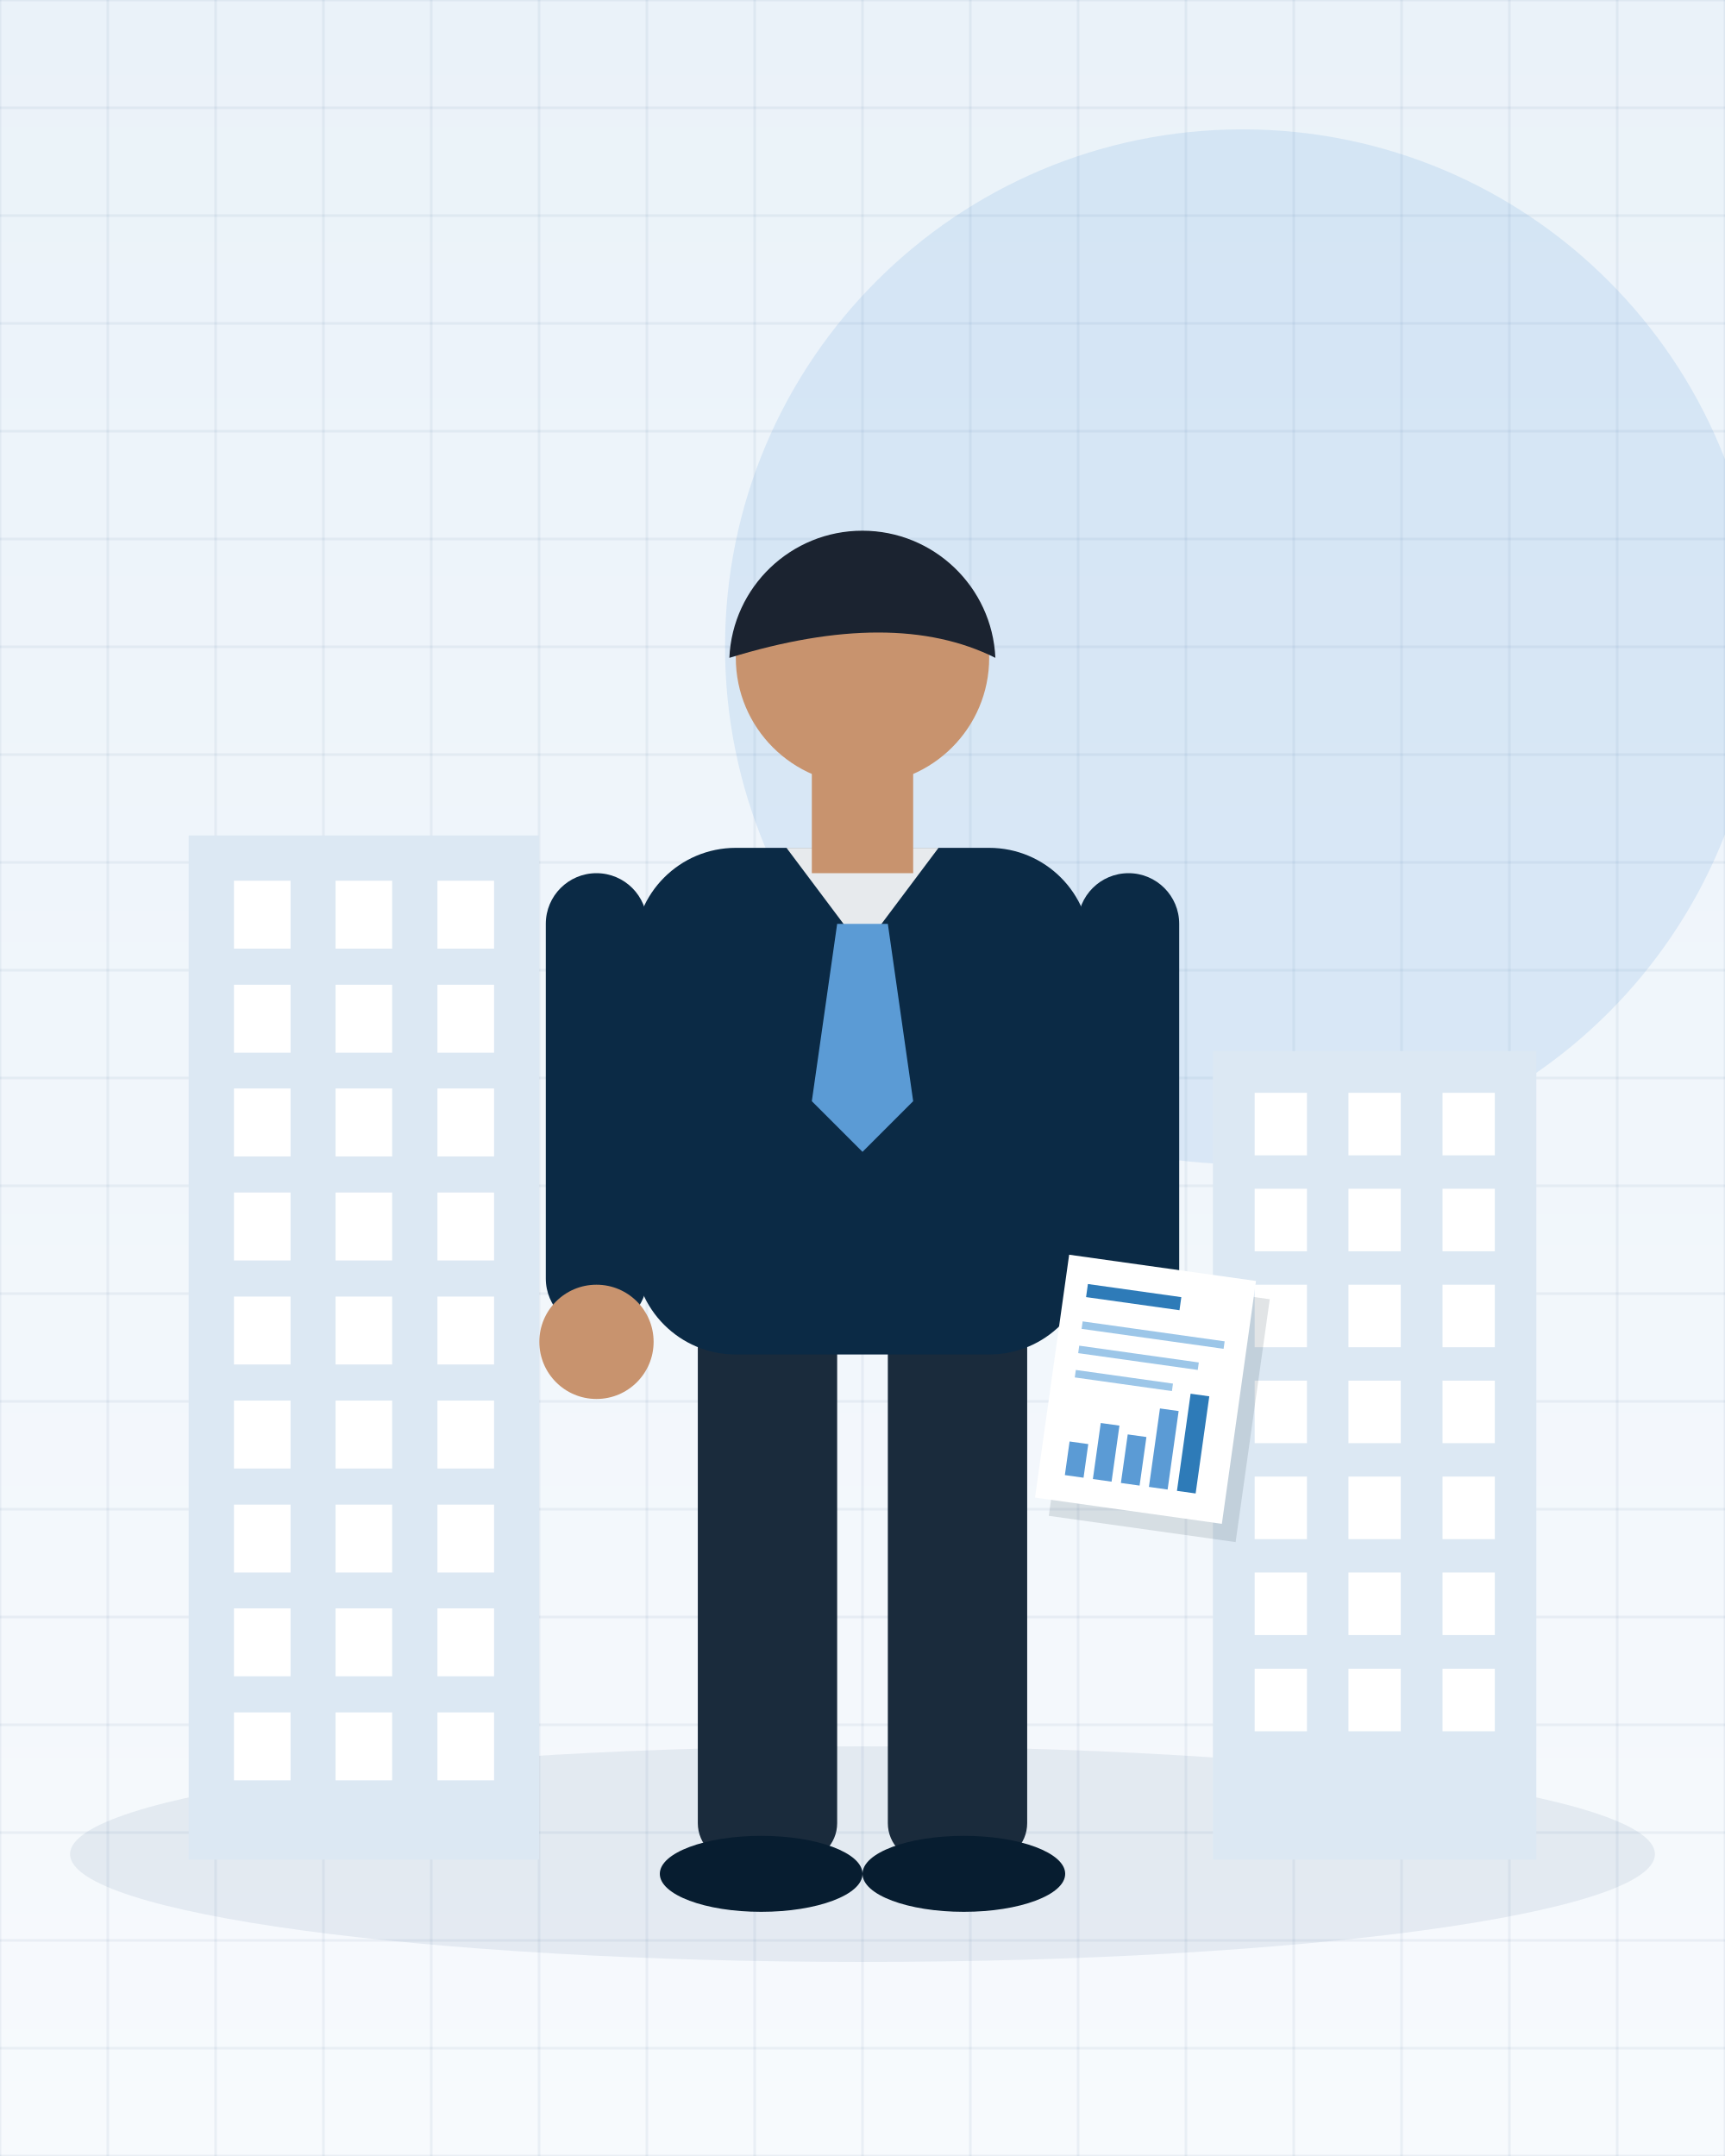
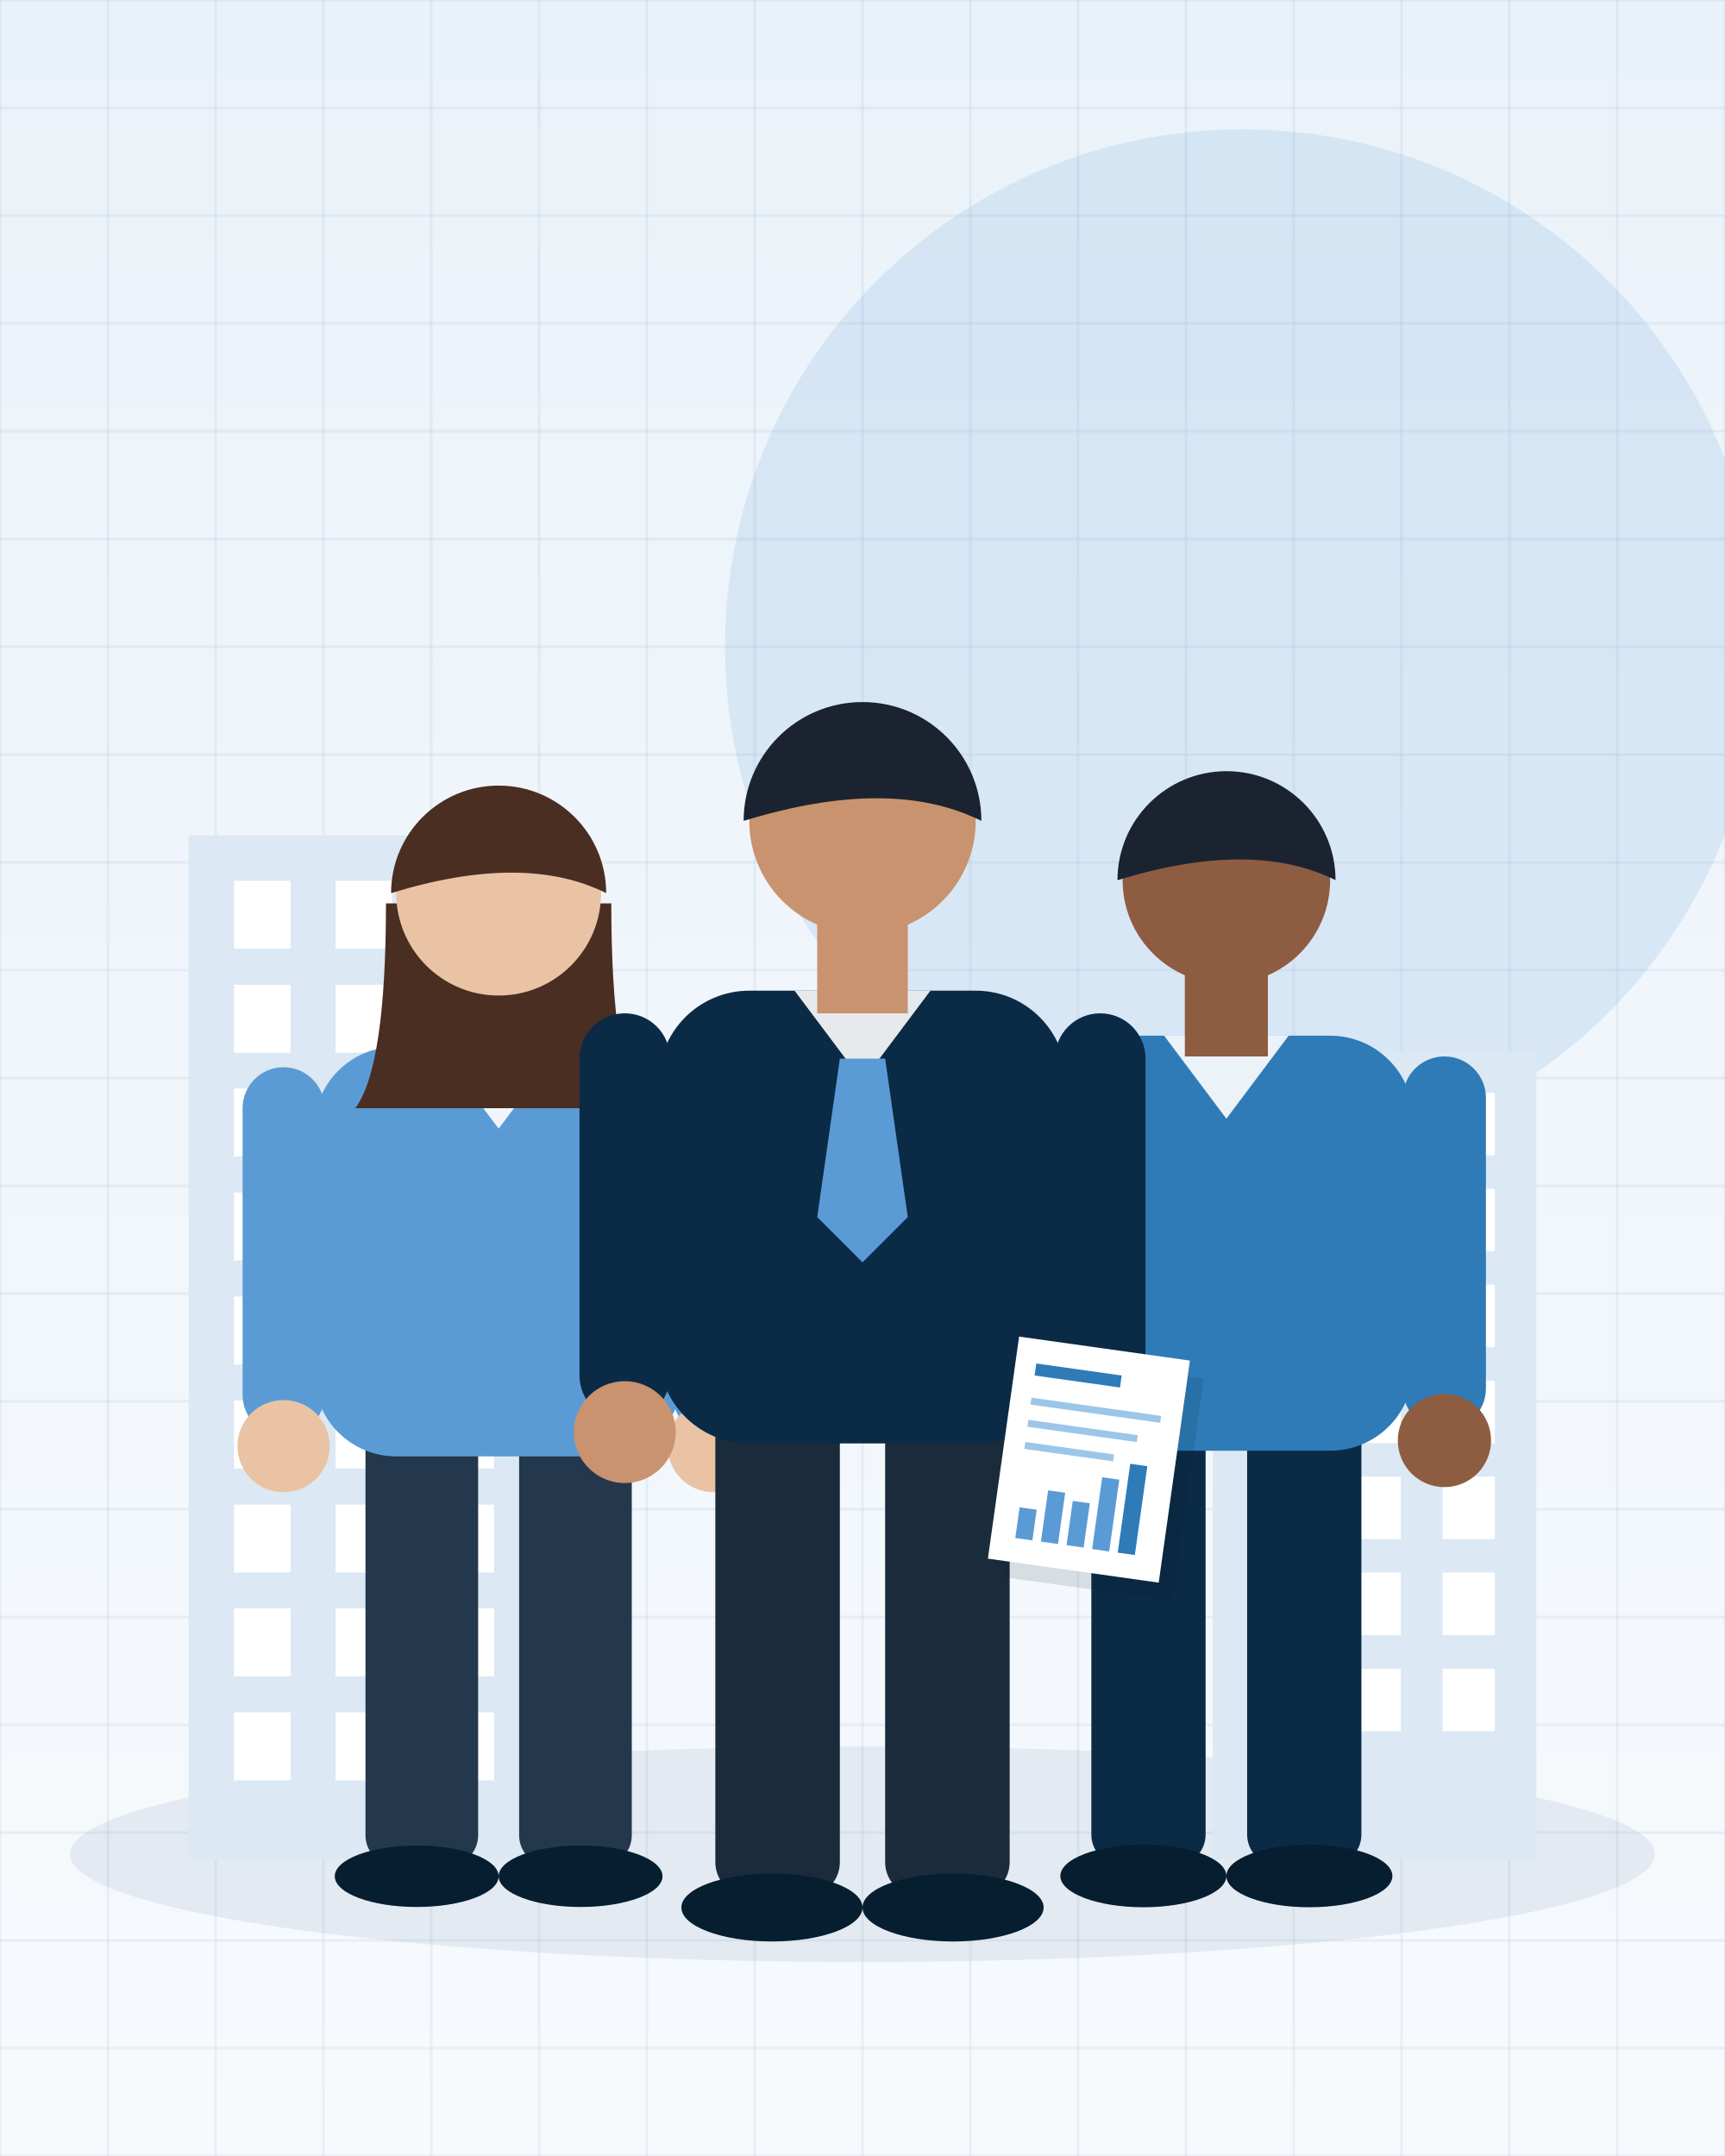
<svg xmlns="http://www.w3.org/2000/svg" viewBox="0 0 640 800" preserveAspectRatio="xMidYMid slice" role="img">
  <defs>
    <linearGradient id="bge" x1="0" y1="0" x2="0" y2="1">
      <stop offset="0" stop-color="#EAF2F9" />
      <stop offset="1" stop-color="#F7FAFD" />
    </linearGradient>
  </defs>
  <rect width="640" height="800" fill="url(#bge)" />
  <g stroke="rgba(18,74,124,.06)" stroke-width="1">
    <path d="M0 0V800" />
    <path d="M40 0V800" />
    <path d="M80 0V800" />
    <path d="M120 0V800" />
    <path d="M160 0V800" />
    <path d="M200 0V800" />
    <path d="M240 0V800" />
    <path d="M280 0V800" />
    <path d="M320 0V800" />
    <path d="M360 0V800" />
    <path d="M400 0V800" />
    <path d="M440 0V800" />
    <path d="M480 0V800" />
    <path d="M520 0V800" />
    <path d="M560 0V800" />
    <path d="M600 0V800" />
    <path d="M640 0V800" />
    <path d="M0 0H640" />
    <path d="M0 40H640" />
    <path d="M0 80H640" />
    <path d="M0 120H640" />
    <path d="M0 160H640" />
    <path d="M0 200H640" />
    <path d="M0 240H640" />
    <path d="M0 280H640" />
    <path d="M0 320H640" />
    <path d="M0 360H640" />
    <path d="M0 400H640" />
    <path d="M0 440H640" />
    <path d="M0 480H640" />
    <path d="M0 520H640" />
    <path d="M0 560H640" />
    <path d="M0 600H640" />
    <path d="M0 640H640" />
    <path d="M0 680H640" />
    <path d="M0 720H640" />
    <path d="M0 760H640" />
    <path d="M0 800H640" />
  </g>
  <circle cx="461" cy="240" r="192" fill="rgba(91,155,213,.16)" />
  <ellipse cx="320" cy="688" rx="294" ry="40" fill="rgba(18,74,124,.08)" />
  <rect x="70.0" y="310.0" width="130.0" height="380.0" fill="#DCE8F3" />
  <rect x="86.8" y="326.8" width="21.0" height="25.2" fill="#FFFFFF" />
  <rect x="124.5" y="326.8" width="21.0" height="25.2" fill="#FFFFFF" />
  <rect x="162.3" y="326.8" width="21.0" height="25.2" fill="#FFFFFF" />
  <rect x="86.8" y="365.4" width="21.0" height="25.2" fill="#FFFFFF" />
  <rect x="124.5" y="365.4" width="21.0" height="25.2" fill="#FFFFFF" />
  <rect x="162.3" y="365.4" width="21.0" height="25.2" fill="#FFFFFF" />
  <rect x="86.8" y="403.9" width="21.0" height="25.2" fill="#FFFFFF" />
  <rect x="124.5" y="403.9" width="21.0" height="25.2" fill="#FFFFFF" />
  <rect x="162.3" y="403.9" width="21.0" height="25.2" fill="#FFFFFF" />
  <rect x="86.8" y="442.5" width="21.0" height="25.2" fill="#FFFFFF" />
  <rect x="124.5" y="442.5" width="21.0" height="25.2" fill="#FFFFFF" />
  <rect x="162.3" y="442.5" width="21.0" height="25.2" fill="#FFFFFF" />
  <rect x="86.8" y="481.1" width="21.0" height="25.2" fill="#FFFFFF" />
  <rect x="124.5" y="481.1" width="21.0" height="25.2" fill="#FFFFFF" />
  <rect x="162.3" y="481.1" width="21.0" height="25.2" fill="#FFFFFF" />
  <rect x="86.8" y="519.7" width="21.0" height="25.2" fill="#FFFFFF" />
  <rect x="124.5" y="519.7" width="21.0" height="25.2" fill="#FFFFFF" />
  <rect x="162.3" y="519.7" width="21.0" height="25.2" fill="#FFFFFF" />
  <rect x="86.8" y="558.3" width="21.0" height="25.2" fill="#FFFFFF" />
  <rect x="124.5" y="558.3" width="21.0" height="25.2" fill="#FFFFFF" />
  <rect x="162.3" y="558.3" width="21.0" height="25.2" fill="#FFFFFF" />
  <rect x="86.8" y="596.8" width="21.0" height="25.2" fill="#FFFFFF" />
  <rect x="124.5" y="596.8" width="21.0" height="25.2" fill="#FFFFFF" />
  <rect x="162.3" y="596.8" width="21.0" height="25.2" fill="#FFFFFF" />
  <rect x="86.8" y="635.4" width="21.0" height="25.2" fill="#FFFFFF" />
  <rect x="124.5" y="635.4" width="21.0" height="25.2" fill="#FFFFFF" />
  <rect x="162.3" y="635.4" width="21.0" height="25.2" fill="#FFFFFF" />
  <rect x="450.0" y="390.0" width="120.0" height="300.0" fill="#DCE8F3" />
  <rect x="465.5" y="405.5" width="19.4" height="23.2" fill="#FFFFFF" />
  <rect x="500.3" y="405.5" width="19.4" height="23.2" fill="#FFFFFF" />
  <rect x="535.2" y="405.5" width="19.4" height="23.2" fill="#FFFFFF" />
  <rect x="465.5" y="441.1" width="19.4" height="23.2" fill="#FFFFFF" />
  <rect x="500.3" y="441.1" width="19.4" height="23.2" fill="#FFFFFF" />
  <rect x="535.2" y="441.1" width="19.4" height="23.2" fill="#FFFFFF" />
  <rect x="465.5" y="476.7" width="19.4" height="23.2" fill="#FFFFFF" />
  <rect x="500.3" y="476.7" width="19.4" height="23.2" fill="#FFFFFF" />
  <rect x="535.2" y="476.7" width="19.4" height="23.2" fill="#FFFFFF" />
  <rect x="465.5" y="512.3" width="19.4" height="23.2" fill="#FFFFFF" />
  <rect x="500.3" y="512.3" width="19.4" height="23.2" fill="#FFFFFF" />
  <rect x="535.2" y="512.3" width="19.4" height="23.2" fill="#FFFFFF" />
  <rect x="465.5" y="547.9" width="19.4" height="23.2" fill="#FFFFFF" />
  <rect x="500.3" y="547.9" width="19.4" height="23.2" fill="#FFFFFF" />
  <rect x="535.2" y="547.9" width="19.4" height="23.2" fill="#FFFFFF" />
  <rect x="465.5" y="583.5" width="19.4" height="23.2" fill="#FFFFFF" />
  <rect x="500.3" y="583.5" width="19.4" height="23.2" fill="#FFFFFF" />
  <rect x="535.2" y="583.5" width="19.4" height="23.2" fill="#FFFFFF" />
  <rect x="465.5" y="619.2" width="19.4" height="23.2" fill="#FFFFFF" />
  <rect x="500.3" y="619.2" width="19.4" height="23.2" fill="#FFFFFF" />
  <rect x="535.2" y="619.2" width="19.4" height="23.2" fill="#FFFFFF" />
  <g>
-     <rect x="258.9" y="483.8" width="51.7" height="206.8" rx="14.1" fill="#1A2B3C" />
-     <rect x="329.4" y="483.8" width="51.7" height="206.8" rx="14.1" fill="#1A2B3C" />
-     <ellipse cx="282.4" cy="695.3" rx="37.6" ry="14.1" fill="#071D30" />
-     <ellipse cx="357.6" cy="695.3" rx="37.6" ry="14.1" fill="#071D30" />
-     <rect x="202.5" y="324.0" width="37.6" height="169.2" rx="18.8" fill="#0B2A45" />
-     <rect x="399.9" y="324.0" width="37.6" height="169.2" rx="18.8" fill="#0B2A45" />
-     <circle cx="418.7" cy="497.9" r="21.2" fill="#C8936E" />
-     <circle cx="221.3" cy="497.9" r="21.2" fill="#C8936E" />
-     <rect x="235.4" y="314.6" width="169.2" height="188.0" rx="37.6" fill="#0B2A45" />
-     <path d="M291.8 314.6 L320.0 352.2 L348.2 314.6Z" fill="#FFFFFF" opacity=".9" />
-     <path d="M310.6 342.8 h18.8 l9.4 65.8 l-18.8 18.8 l-18.8 -18.8Z" fill="#5B9BD5" />
-     <rect x="301.2" y="286.4" width="37.6" height="37.6" fill="#C8936E" />
-     <circle cx="320.0" cy="244.1" r="47.0" fill="#C8936E" />
-     <path d="M270.6 244.1 a49.4 49.4 0 0 1 98.7 0 q-37.6 -18.8 -98.7 0Z" fill="#1B2330" />
+     <rect x="135.6" y="525.2" width="41.8" height="167.2" rx="11.4" fill="#24384D" />
+     <rect x="192.6" y="525.2" width="41.8" height="167.2" rx="11.4" fill="#24384D" />
+     <ellipse cx="154.6" cy="696.2" rx="30.4" ry="11.4" fill="#071D30" />
+     <ellipse cx="215.4" cy="696.2" rx="30.4" ry="11.4" fill="#071D30" />
+     <rect x="90.0" y="396.0" width="30.4" height="136.8" rx="15.2" fill="#5B9BD5" />
+     <rect x="249.6" y="396.0" width="30.4" height="136.8" rx="15.2" fill="#5B9BD5" />
+     <circle cx="264.8" cy="536.6" r="17.1" fill="#E9C3A3" />
+     <circle cx="105.2" cy="536.6" r="17.1" fill="#E9C3A3" />
+     <rect x="116.6" y="388.4" width="136.8" height="152.0" rx="30.4" fill="#5B9BD5" />
+     <path d="M162.2 388.4 L185.0 418.8 L207.8 388.4Z" fill="#FFFFFF" opacity=".9" />
+     <rect x="169.8" y="365.6" width="30.4" height="30.4" fill="#E9C3A3" />
+     <path d="M143.2 335.2 q0 60.8 -11.4 76.0 h106.4 q-11.4 -15.2 -11.4 -76.0Z" fill="#4A2E22" />
+     <circle cx="185.0" cy="331.4" r="38.0" fill="#E9C3A3" />
+     <path d="M145.1 331.4 a39.9 39.9 0 0 1 79.8 0 q-30.4 -15.2 -79.8 0Z" fill="#4A2E22" />
  </g>
-   <g transform="rotate(8 425.0 515.5)">
-     <rect x="396.0" y="476.0" width="70.0" height="91.0" fill="rgba(7,29,48,.12)" />
-     <rect x="390.0" y="470.0" width="70.0" height="91.0" fill="#FFFFFF" />
-     <rect x="398.4" y="479.8" width="35.0" height="4.9" fill="#2E7BB8" />
-     <rect x="398.4" y="493.8" width="53.2" height="2.8" fill="#9CC6E8" />
-     <rect x="398.4" y="502.9" width="44.8" height="2.8" fill="#9CC6E8" />
-     <rect x="398.4" y="512.0" width="36.4" height="2.8" fill="#9CC6E8" />
-     <rect x="399.8" y="538.6" width="7.0" height="12.6" fill="#5B9BD5" />
-     <rect x="410.3" y="530.2" width="7.0" height="21.0" fill="#5B9BD5" />
-     <rect x="420.8" y="533.0" width="7.0" height="18.2" fill="#5B9BD5" />
-     <rect x="431.3" y="521.8" width="7.0" height="29.4" fill="#5B9BD5" />
-     <rect x="441.8" y="514.8" width="7.0" height="36.4" fill="#2E7BB8" />
+   <g>
+     <rect x="404.9" y="522.9" width="42.4" height="169.4" rx="11.6" fill="#0B2A45" />
+     <rect x="462.7" y="522.9" width="42.4" height="169.4" rx="11.6" fill="#0B2A45" />
+     <ellipse cx="424.2" cy="696.1" rx="30.8" ry="11.6" fill="#071D30" />
+     <ellipse cx="485.8" cy="696.1" rx="30.8" ry="11.6" fill="#071D30" />
+     <rect x="358.8" y="392.0" width="30.8" height="138.6" rx="15.4" fill="#2E7BB8" />
+     <rect x="520.5" y="392.0" width="30.8" height="138.6" rx="15.4" fill="#2E7BB8" />
+     <circle cx="535.9" cy="534.5" r="17.3" fill="#8E5C40" />
+     <circle cx="374.1" cy="534.5" r="17.3" fill="#8E5C40" />
+     <rect x="385.7" y="384.3" width="138.6" height="154.0" rx="30.8" fill="#2E7BB8" />
+     <path d="M431.9 384.3 L455.0 415.1 L478.1 384.3Z" fill="#FFFFFF" opacity=".9" />
+     <rect x="439.6" y="361.2" width="30.8" height="30.8" fill="#8E5C40" />
+     <circle cx="455.0" cy="326.6" r="38.5" fill="#8E5C40" />
+     <path d="M414.6 326.6 a40.4 40.4 0 0 1 80.9 0 q-30.8 -15.4 -80.9 0Z" fill="#1B2330" />
+   </g>
+   <g>
+     <rect x="265.4" y="518.8" width="46.2" height="184.8" rx="12.6" fill="#1A2B3C" />
+     <rect x="328.4" y="518.8" width="46.2" height="184.8" rx="12.6" fill="#1A2B3C" />
+     <ellipse cx="286.4" cy="707.8" rx="33.6" ry="12.6" fill="#071D30" />
+     <ellipse cx="353.6" cy="707.8" rx="33.6" ry="12.6" fill="#071D30" />
+     <rect x="215.0" y="376.0" width="33.6" height="151.2" rx="16.8" fill="#0B2A45" />
+     <rect x="391.4" y="376.0" width="33.6" height="151.2" rx="16.8" fill="#0B2A45" />
+     <circle cx="408.2" cy="531.4" r="18.9" fill="#C8936E" />
+     <circle cx="231.8" cy="531.4" r="18.9" fill="#C8936E" />
+     <rect x="244.4" y="367.6" width="151.2" height="168.0" rx="33.6" fill="#0B2A45" />
+     <path d="M294.8 367.6 L320.0 401.2 L345.2 367.6Z" fill="#FFFFFF" opacity=".9" />
+     <path d="M311.6 392.8 h16.8 l8.4 58.8 l-16.8 16.8 l-16.8 -16.8Z" fill="#5B9BD5" />
+     <rect x="303.2" y="342.4" width="33.6" height="33.6" fill="#C8936E" />
+     <circle cx="320.0" cy="304.6" r="42.0" fill="#C8936E" />
+     <path d="M275.9 304.6 a44.1 44.1 0 0 1 88.2 0 q-33.6 -16.8 -88.2 0Z" fill="#1B2330" />
+   </g>
+   <g transform="rotate(8 404.0 541.6)">
+     <rect x="378.0" y="506.0" width="64.0" height="83.2" fill="rgba(7,29,48,.12)" />
+     <rect x="372.0" y="500.0" width="64.0" height="83.2" fill="#FFFFFF" />
+     <rect x="379.7" y="509.0" width="32.0" height="4.5" fill="#2E7BB8" />
+     <rect x="379.7" y="521.8" width="48.6" height="2.6" fill="#9CC6E8" />
+     <rect x="379.7" y="530.1" width="41.0" height="2.6" fill="#9CC6E8" />
+     <rect x="379.7" y="538.4" width="33.3" height="2.6" fill="#9CC6E8" />
+     <rect x="381.0" y="562.7" width="6.4" height="11.5" fill="#5B9BD5" />
+     <rect x="390.6" y="555.0" width="6.4" height="19.2" fill="#5B9BD5" />
+     <rect x="400.2" y="557.6" width="6.4" height="16.6" fill="#5B9BD5" />
+     <rect x="409.8" y="547.4" width="6.4" height="26.9" fill="#5B9BD5" />
+     <rect x="419.4" y="541.0" width="6.4" height="33.3" fill="#2E7BB8" />
  </g>
</svg>
